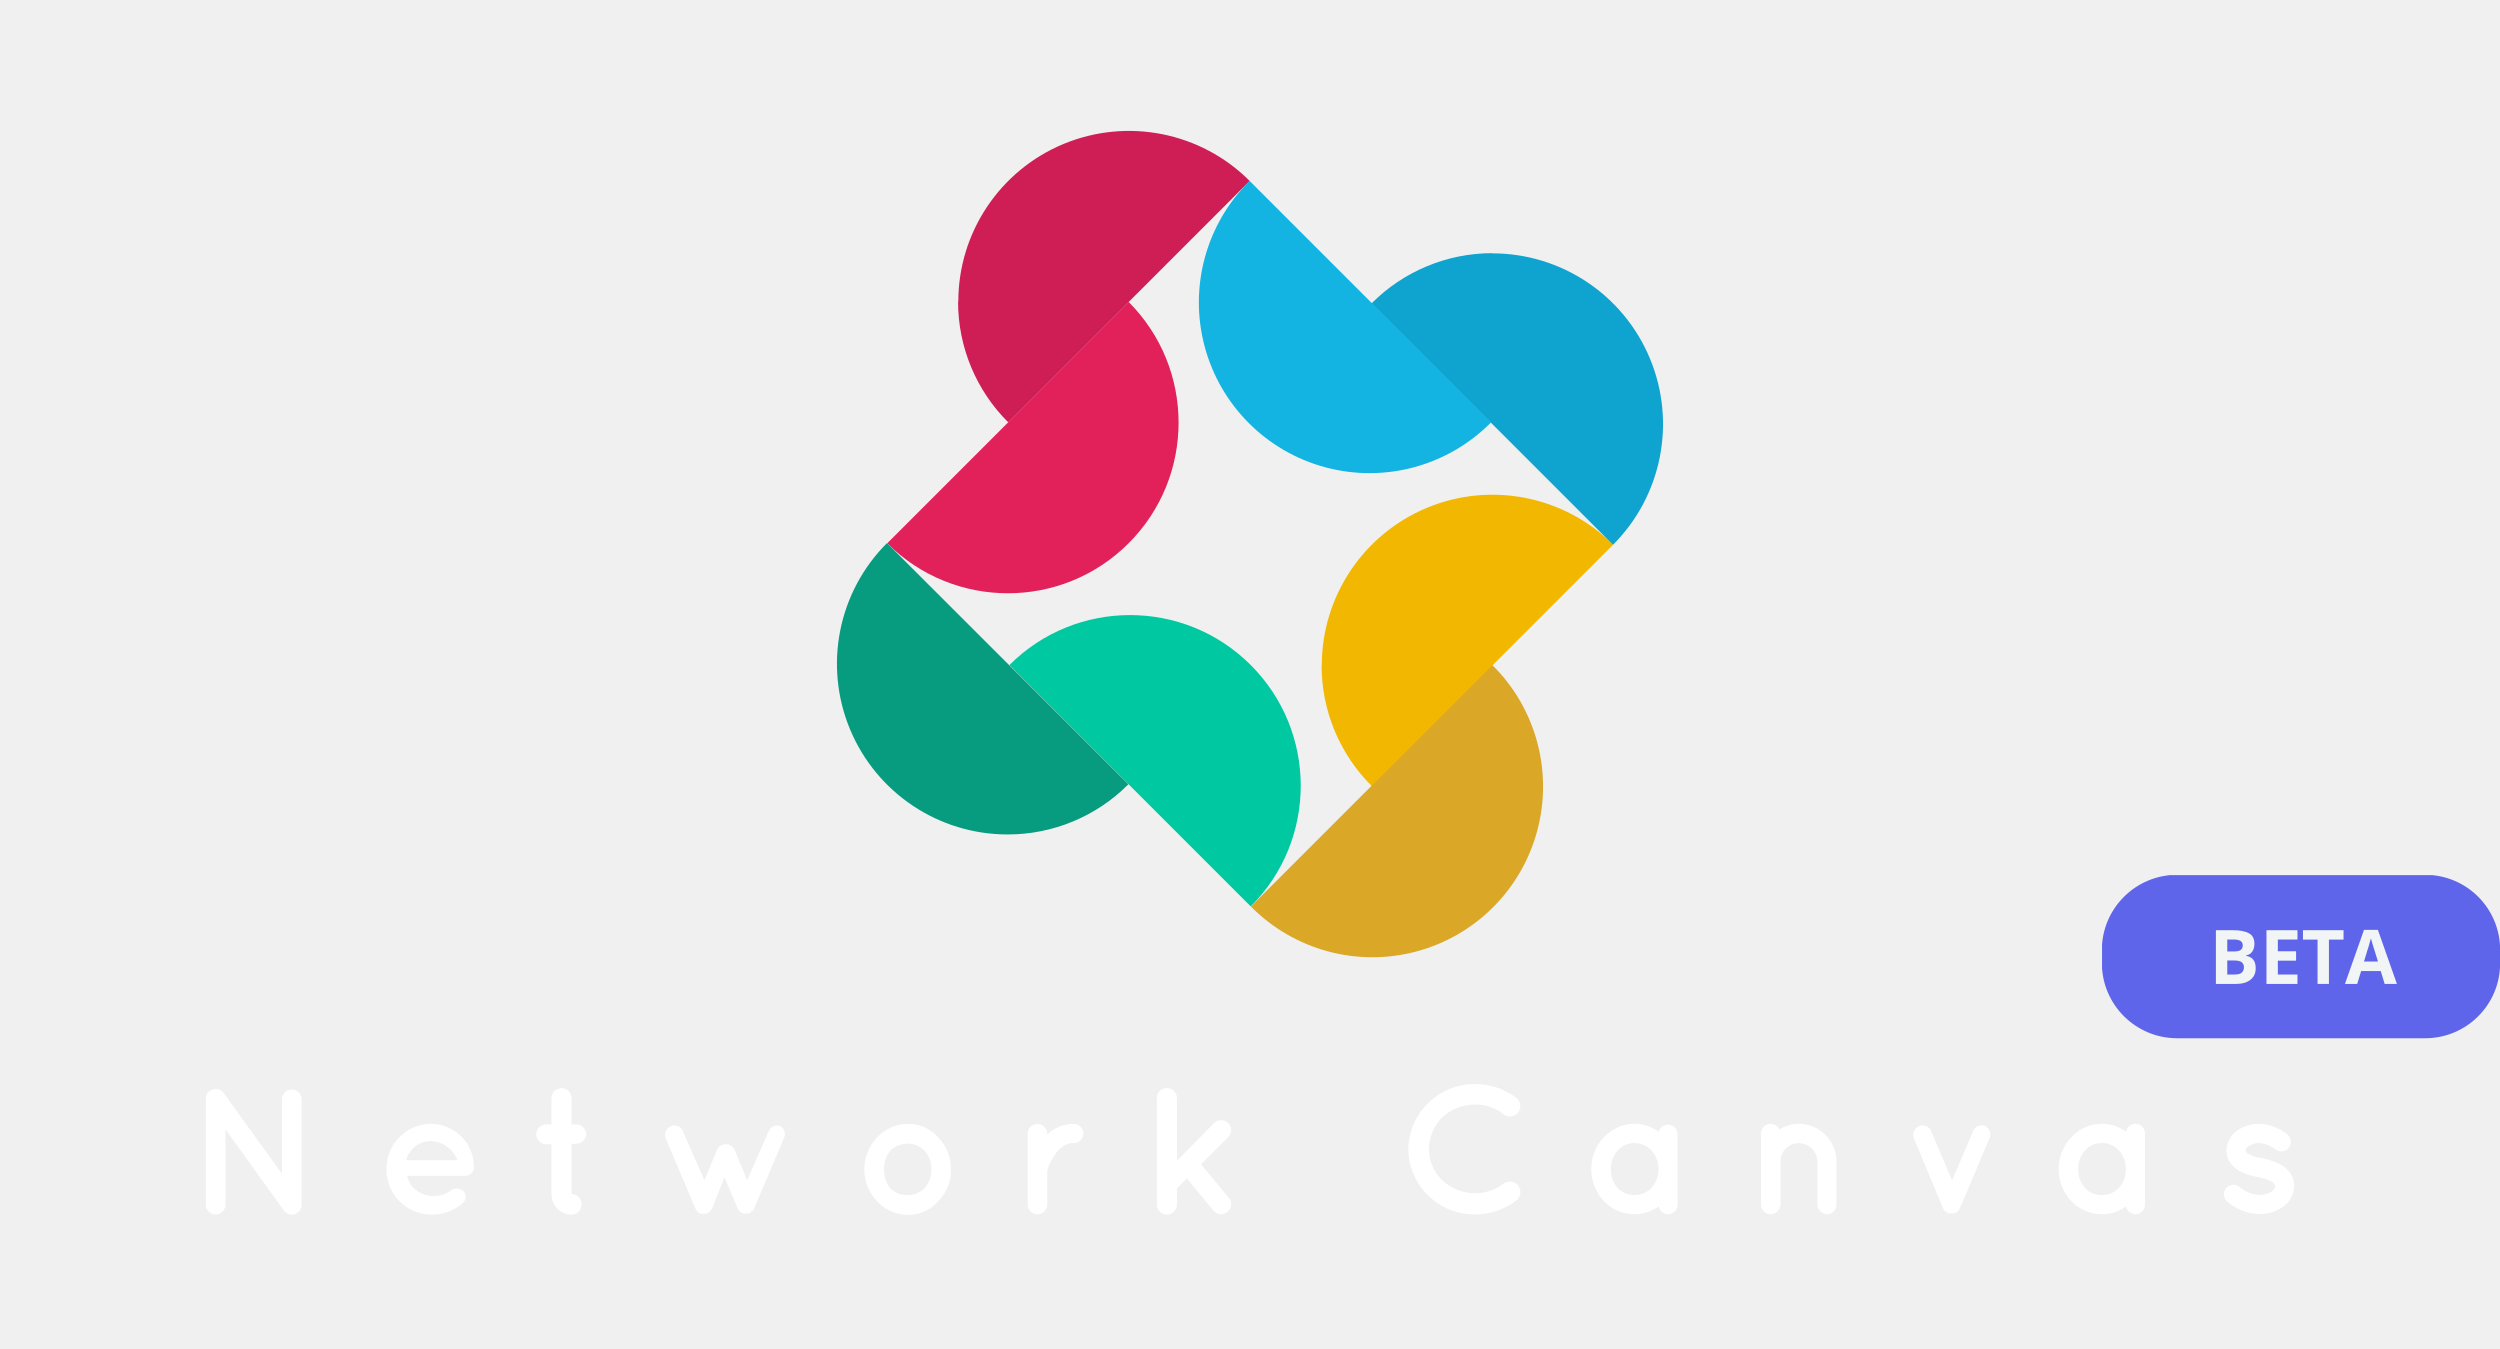
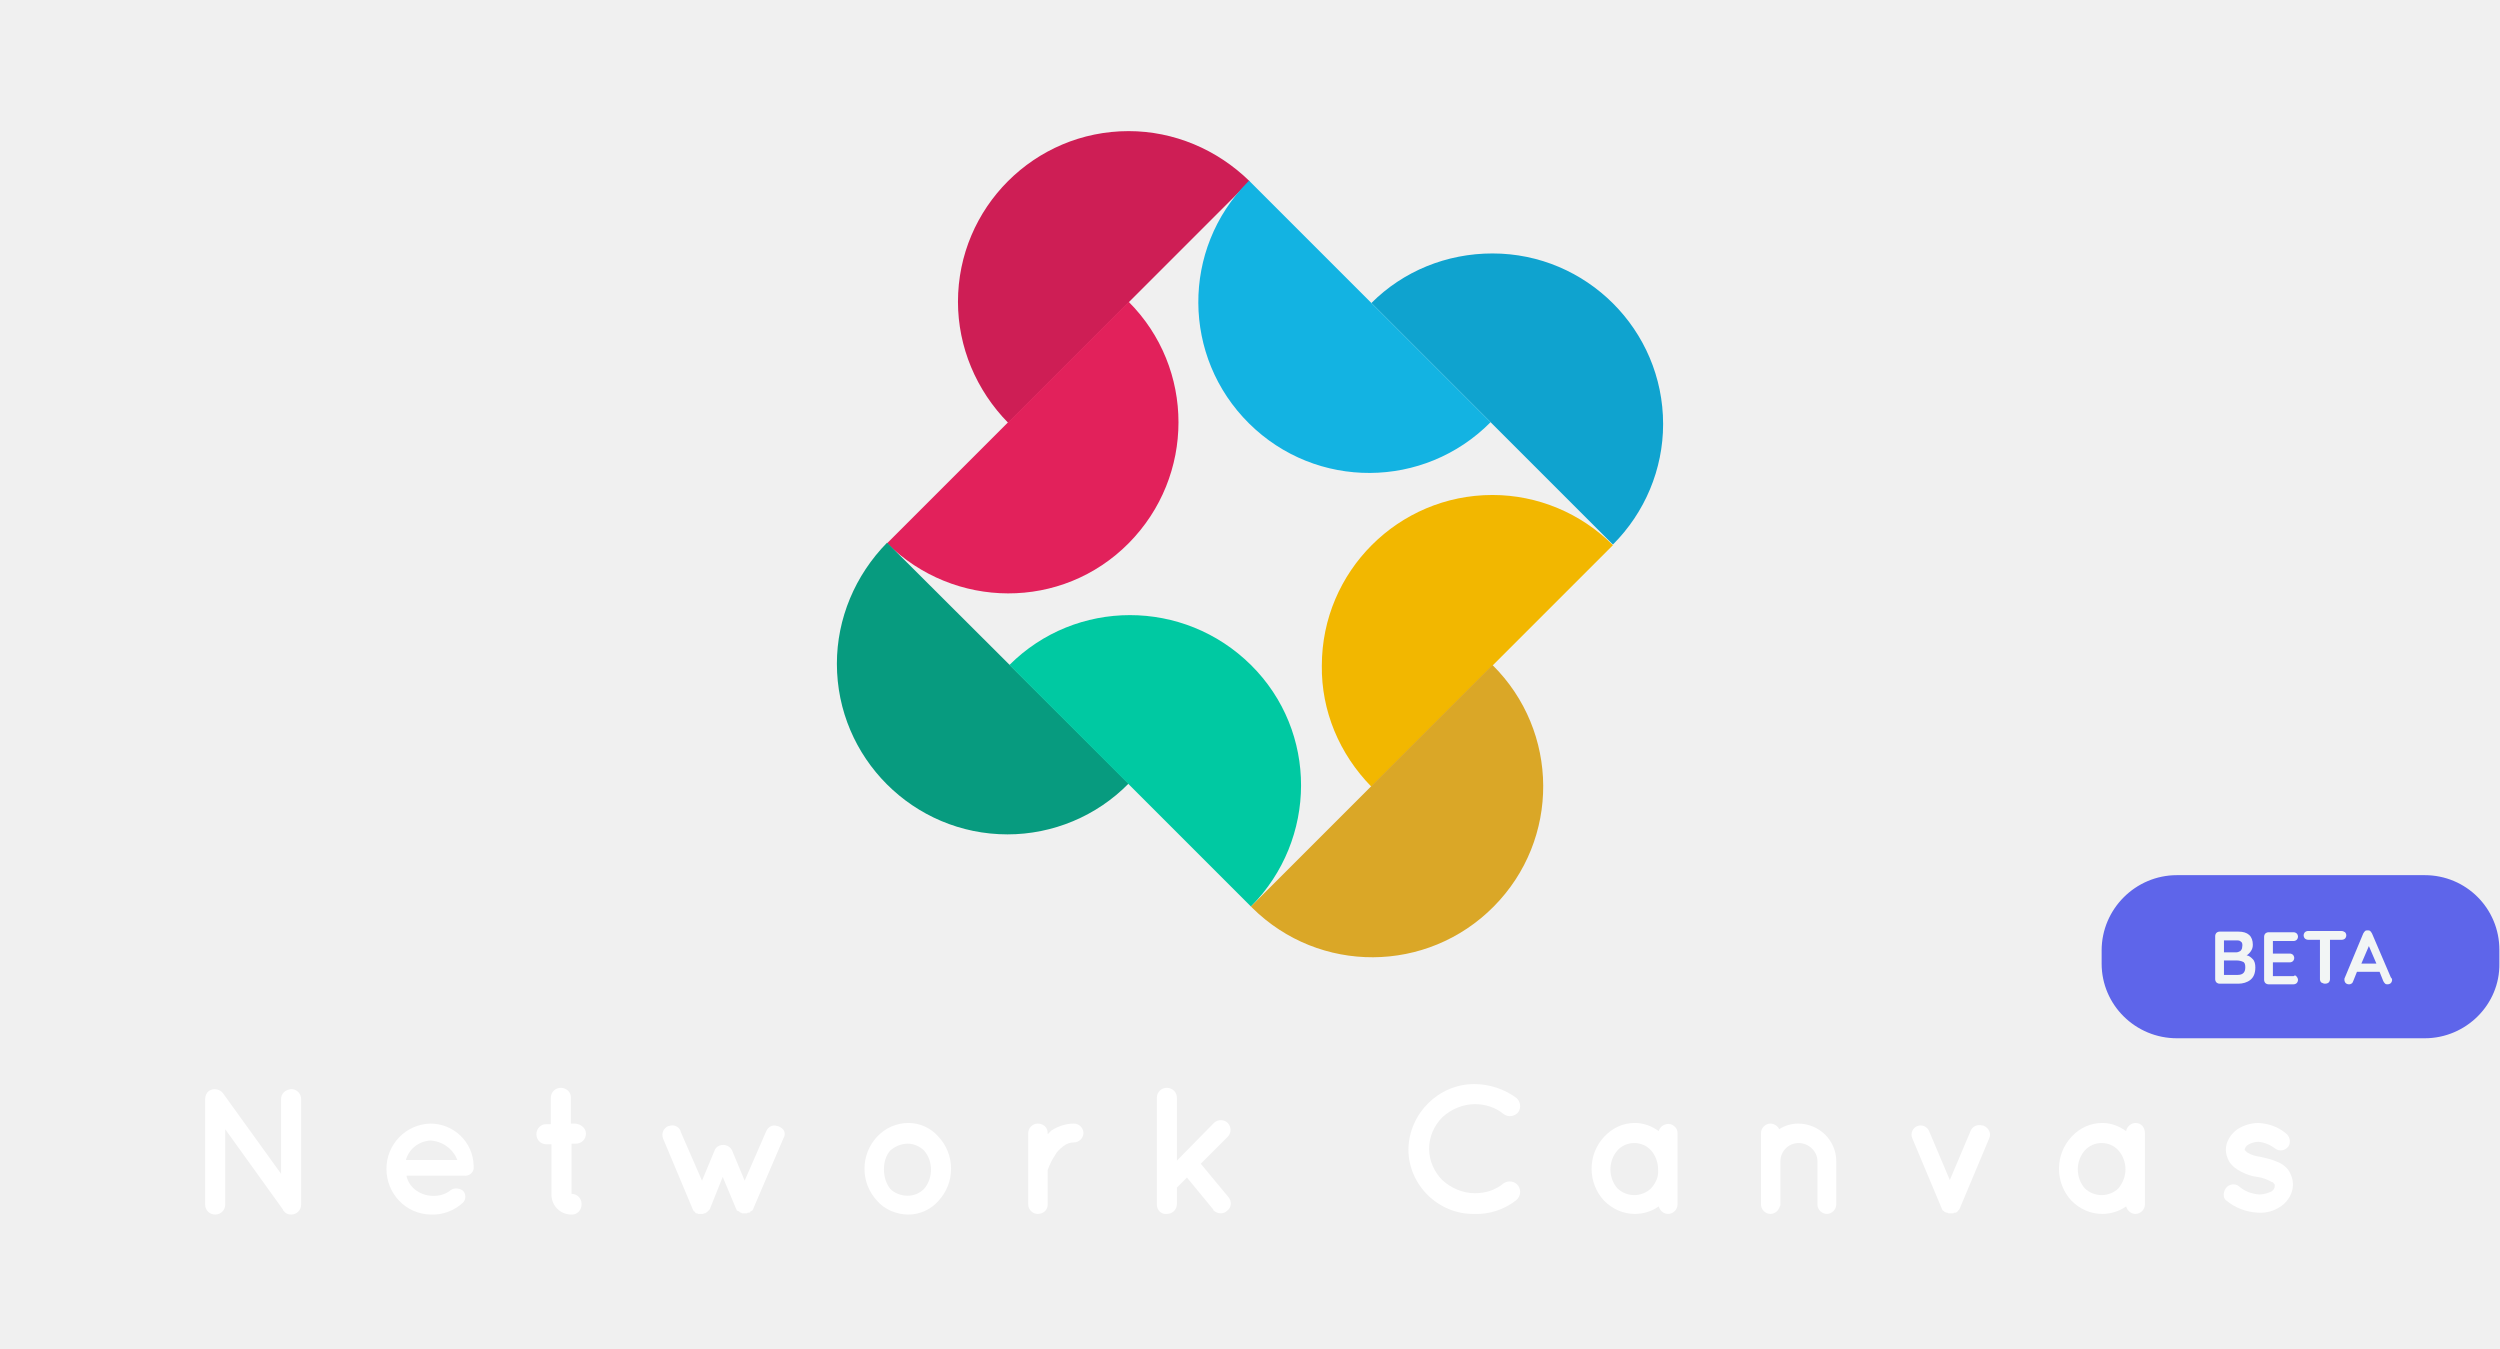
- <svg xmlns="http://www.w3.org/2000/svg" viewBox="0 0 398.46 215">
-   <defs>
-     <style>.cls-1{fill:none;}.cls-2{fill:#ce1e55;}.cls-3{fill:#e2215b;}.cls-4{fill:#079b7f;}.cls-5{fill:#00c9a2;}.cls-6{fill:#f2b700;}.cls-7{fill:#daa727;}.cls-8{fill:#0fa3cf;}.cls-9{fill:#13b3e2;}.cls-10{fill:#fff;}.cls-11{clip-path:url(#clip-path);}.cls-12{fill:#5e65ea;}.cls-13{font-size:12px;fill:#f2f5f5;font-family:Quicksand-Bold, Quicksand;font-weight:700;}.cls-14{letter-spacing:-0.05em;}</style>
-     <clipPath id="clip-path">
-       <rect class="cls-1" x="335.03" y="139.48" width="63.43" height="26" />
-     </clipPath>
-   </defs>
-   <g id="Layer_1" data-name="Layer 1">
-     <path class="cls-2" d="M152.74,48.08a27.2,27.2,0,0,1,46.44-19.24L160.7,67.32a27.13,27.13,0,0,1-8-19.24" />
-     <path class="cls-3" d="M179.88,48.12a27.2,27.2,0,1,1-38.47,38.47Z" />
-     <path class="cls-4" d="M160.61,133a27.2,27.2,0,0,1-19.24-46.44L179.85,125a27.1,27.1,0,0,1-19.24,8" />
-     <path class="cls-5" d="M160.88,106a27.2,27.2,0,1,1,38.47,38.47Z" />
-     <path class="cls-6" d="M210.67,106.05a27.21,27.21,0,0,1,46.44-19.24l-38.47,38.48a27.14,27.14,0,0,1-8-19.24" />
-     <path class="cls-7" d="M237.85,106a27.21,27.21,0,1,1-38.48,38.48Z" />
-     <path class="cls-8" d="M237.85,40.38a27.21,27.21,0,0,1,19.24,46.45L218.61,48.35a27.16,27.16,0,0,1,19.24-8" />
-     <path class="cls-9" d="M237.65,67.32a27.21,27.21,0,1,1-38.48-38.48Z" />
-     <path class="cls-10" d="M35.94,192a1.57,1.57,0,1,1-3.14,0V175.18a1.53,1.53,0,0,1,.64-1.33,1.59,1.59,0,0,1,2.19.34l9.31,12.89V175.2a1.57,1.57,0,0,1,1.56-1.55,1.59,1.59,0,0,1,1.58,1.55V192a1.6,1.6,0,0,1-1.58,1.59,1.56,1.56,0,0,1-1.19-.58,1,1,0,0,1-.14-.17L35.94,180Z" />
-     <path class="cls-10" d="M61.6,186.33a7.15,7.15,0,0,1,7-7.21,6.9,6.9,0,0,1,6.94,6.69V186a1.18,1.18,0,0,1,0,.26,1.4,1.4,0,0,1-1.5,1.15H64.89a3.74,3.74,0,0,0,1,1.9,4.48,4.48,0,0,0,2.77,1.3,4.66,4.66,0,0,0,3-.72,1.64,1.64,0,0,1,2.17-.09,1.33,1.33,0,0,1,0,1.88,7.34,7.34,0,0,1-5.16,1.9A7.16,7.16,0,0,1,61.6,186.33Zm3.14-1.41H72.9a4.71,4.71,0,0,0-4.26-3.06A4.06,4.06,0,0,0,64.74,184.92Z" />
-     <path class="cls-10" d="M93.43,180.71a1.63,1.63,0,0,1-1.61,1.59h-.73v8A1.59,1.59,0,0,1,92.68,192a1.56,1.56,0,0,1-1.59,1.59,3.21,3.21,0,0,1-3.19-3.2v-8h-.84a1.59,1.59,0,0,1-1.59-1.59,1.57,1.57,0,0,1,1.59-1.59h.84v-4.18a1.58,1.58,0,0,1,1.61-1.58,1.56,1.56,0,0,1,1.58,1.58v4.18h.73A1.61,1.61,0,0,1,93.43,180.71Z" />
-     <path class="cls-10" d="M124.94,181.43l-4.76,11.19a2.17,2.17,0,0,1-.11.23,0,0,0,0,1,0,0,1.77,1.77,0,0,1-.14.17.09.09,0,0,1-.06,0,.73.73,0,0,1-.18.14s0,0,0,.06a.82.82,0,0,1-.26.14,0,0,0,0,0,0,0,.78.78,0,0,0-.23.06h-.06a.86.86,0,0,1-.29,0,.77.77,0,0,1-.26,0h-.06a.36.36,0,0,0-.2-.06l0,0h0a.72.72,0,0,1-.26-.17v0a.46.46,0,0,1-.17-.14s-.06,0-.06,0a1.77,1.77,0,0,1-.14-.17,0,0,0,0,1,0,0,1.13,1.13,0,0,1-.11-.23l-2.11-5-2,5a1.77,1.77,0,0,1-.14.23v0l-.17.17a0,0,0,0,1,0,0c-.06.06-.12.11-.17.17a1.11,1.11,0,0,1-.26.17h-.06a0,0,0,0,0,0,0,.29.29,0,0,0-.17.06h-.06a1.06,1.06,0,0,1-.29,0,.89.89,0,0,1-.29,0h-.08a.43.43,0,0,0-.18-.06s0,0-.06,0a.47.47,0,0,1-.25-.17s0,0,0,0a1.26,1.26,0,0,0-.18-.14l0,0c0-.06-.09-.12-.12-.17s0,0,0,0-.08-.18-.14-.23l-4.73-11.19a1.49,1.49,0,0,1,.84-2,1.43,1.43,0,0,1,1.9.87l3.4,7.75,2-4.81a1.54,1.54,0,0,1,1.41-.93,1.47,1.47,0,0,1,1.41.93l2,4.81,3.4-7.75a1.44,1.44,0,0,1,1.93-.87A1.51,1.51,0,0,1,124.94,181.43Z" />
-     <path class="cls-10" d="M139.76,191.43a7.18,7.18,0,0,1-2-5.07,7.46,7.46,0,0,1,2-5.05,6.76,6.76,0,0,1,5-2.19,6.38,6.38,0,0,1,4.81,2.19,7.22,7.22,0,0,1,2,5.05,7,7,0,0,1-2,5.07,6.36,6.36,0,0,1-4.81,2.2A6.73,6.73,0,0,1,139.76,191.43Zm1.15-5.07a4.7,4.7,0,0,0,1,3.06,3.9,3.9,0,0,0,2.77,1.06,3.77,3.77,0,0,0,2.65-1.06,4.44,4.44,0,0,0,1.12-3.06,4.35,4.35,0,0,0-1.12-3,4.08,4.08,0,0,0-2.65-1.09,4.2,4.2,0,0,0-2.77,1.09A4.59,4.59,0,0,0,140.91,186.36Z" />
-     <path class="cls-10" d="M172.68,180.65a1.54,1.54,0,0,1-1.53,1.53,2.73,2.73,0,0,0-1.73.55,4.25,4.25,0,0,0-1.32,1.38,8.77,8.77,0,0,0-1.18,2.42V192a1.57,1.57,0,0,1-1.59,1.53A1.54,1.54,0,0,1,163.8,192V180.65a1.52,1.52,0,0,1,1.53-1.5,1.55,1.55,0,0,1,1.59,1.5v.2a3.57,3.57,0,0,1,.6-.57,6.27,6.27,0,0,1,3.63-1.13A1.5,1.5,0,0,1,172.68,180.65Z" />
-     <path class="cls-10" d="M184.39,192v-17a1.58,1.58,0,0,1,1.58-1.58,1.61,1.61,0,0,1,1.62,1.58v10L193.5,179a1.61,1.61,0,0,1,2.25,0,1.58,1.58,0,0,1,0,2.25l-4.33,4.32,4.44,5.34a1.59,1.59,0,0,1-.23,2.24,1.54,1.54,0,0,1-2.22-.2l-4.24-5.13-1.58,1.59V192a1.61,1.61,0,0,1-1.62,1.59A1.58,1.58,0,0,1,184.39,192Z" />
-     <path class="cls-10" d="M224.46,183.16A10.58,10.58,0,0,1,235,172.78,10.8,10.8,0,0,1,241.7,175a1.71,1.71,0,0,1,.29,2.31,1.69,1.69,0,0,1-2.31.31,7.16,7.16,0,0,0-4.64-1.58,7.68,7.68,0,0,0-5.19,2.07,7.11,7.11,0,0,0-2.1,5,7,7,0,0,0,2.1,5,7.68,7.68,0,0,0,5.19,2.07,7.28,7.28,0,0,0,4.64-1.58A1.75,1.75,0,0,1,242,189a1.71,1.71,0,0,1-.29,2.31,10.8,10.8,0,0,1-6.66,2.25A10.54,10.54,0,0,1,224.46,183.16Z" />
-     <path class="cls-10" d="M267.39,186.36V192a1.54,1.54,0,0,1-1.53,1.53,1.57,1.57,0,0,1-1.5-1.24,6.54,6.54,0,0,1-3.84,1.24,6.71,6.71,0,0,1-4.9-2.11,7.36,7.36,0,0,1-2-5.07,7.25,7.25,0,0,1,2-5.07,6.65,6.65,0,0,1,4.9-2.17,6.57,6.57,0,0,1,3.84,1.27,1.53,1.53,0,0,1,3,.29Zm-3.06,0a4.25,4.25,0,0,0-1.12-3,3.59,3.59,0,0,0-2.69-1.18,3.49,3.49,0,0,0-2.68,1.18,4.23,4.23,0,0,0-1.09,3,4.34,4.34,0,0,0,1.09,3,3.65,3.65,0,0,0,2.68,1.12,3.76,3.76,0,0,0,2.69-1.12A4.36,4.36,0,0,0,264.33,186.36Z" />
-     <path class="cls-10" d="M292.7,185.12V192a1.51,1.51,0,0,1-1.5,1.53,1.56,1.56,0,0,1-1.53-1.53v-6.89a3,3,0,0,0-3-2.91,2.88,2.88,0,0,0-2.88,2.91V192a.56.56,0,0,1-.06.29,1.58,1.58,0,0,1-1.53,1.24,1.52,1.52,0,0,1-1.52-1.53V180.65a1.52,1.52,0,0,1,1.52-1.53,1.57,1.57,0,0,1,1.42.9,5.72,5.72,0,0,1,3.05-.9A6,6,0,0,1,292.7,185.12Z" />
-     <path class="cls-10" d="M317.09,181.43l-4.73,11.19a1.11,1.11,0,0,1-.11.2,0,0,0,0,1,0,0c-.06.05-.12.14-.18.2a0,0,0,0,1,0,0,.91.91,0,0,1-.17.17,0,0,0,0,0,0,0,.48.48,0,0,1-.2.14h-.06v0a.56.56,0,0,0-.23.06h-.06a1,1,0,0,1-.28,0,.93.93,0,0,1-.26,0h-.06a.71.71,0,0,0-.23-.06v0h-.06a2.36,2.36,0,0,1-.26-.14,0,0,0,0,0,0,0,1.36,1.36,0,0,1-.17-.17s0,0-.06,0a.66.66,0,0,0-.14-.2s0,0,0,0-.09-.12-.12-.2l-4.67-11.19a1.49,1.49,0,1,1,2.77-1.12l3.32,7.84,3.34-7.84a1.45,1.45,0,0,1,1.93-.84A1.47,1.47,0,0,1,317.09,181.43Z" />
-     <path class="cls-10" d="M341.88,186.36V192a1.54,1.54,0,0,1-1.53,1.53,1.58,1.58,0,0,1-1.5-1.24,6.51,6.51,0,0,1-3.83,1.24,6.69,6.69,0,0,1-4.9-2.11,7.36,7.36,0,0,1-2-5.07,7.25,7.25,0,0,1,2-5.07,6.63,6.63,0,0,1,4.9-2.17,6.54,6.54,0,0,1,3.83,1.27,1.57,1.57,0,0,1,1.5-1.27,1.55,1.55,0,0,1,1.53,1.56Zm-3.05,0a4.25,4.25,0,0,0-1.13-3,3.55,3.55,0,0,0-2.68-1.18,3.46,3.46,0,0,0-2.68,1.18,4.23,4.23,0,0,0-1.1,3,4.34,4.34,0,0,0,1.1,3,3.62,3.62,0,0,0,2.68,1.12,3.72,3.72,0,0,0,2.68-1.12A4.36,4.36,0,0,0,338.83,186.36Z" />
-     <path class="cls-10" d="M354.77,189.42a1.51,1.51,0,0,1,2.16-.24,5.26,5.26,0,0,0,3.17,1.27,3.92,3.92,0,0,0,2-.54,1.21,1.21,0,0,0,.52-.87.44.44,0,0,0-.09-.29.87.87,0,0,0-.37-.34,6.66,6.66,0,0,0-2.31-.81h0a10.71,10.71,0,0,1-2.5-.75,4.76,4.76,0,0,1-2-1.67,3.49,3.49,0,0,1-.49-1.82,4.06,4.06,0,0,1,1.7-3.17,6.22,6.22,0,0,1,3.54-1.07,7.45,7.45,0,0,1,4.33,1.59,1.59,1.59,0,0,1,.46,2.13,1.52,1.52,0,0,1-2.13.41,4.93,4.93,0,0,0-2.66-1.07,2.94,2.94,0,0,0-1.73.52.89.89,0,0,0-.46.66.29.29,0,0,0,.06.23.76.76,0,0,0,.32.29,5.75,5.75,0,0,0,2.1.69l0,0h0a10.09,10.09,0,0,1,2.68.84,4.42,4.42,0,0,1,2.05,1.7,3.77,3.77,0,0,1,.55,1.9,4.17,4.17,0,0,1-1.82,3.35,6.58,6.58,0,0,1-3.75,1.15,8.38,8.38,0,0,1-5.13-2A1.54,1.54,0,0,1,354.77,189.42Z" />
-     <rect id="Frame" class="cls-1" width="398.46" height="215" />
+ <svg xmlns="http://www.w3.org/2000/svg" xmlns:xlink="http://www.w3.org/1999/xlink" version="1.1" id="Layer_1" x="0px" y="0px" viewBox="0 0 398.5 215" style="enable-background:new 0 0 398.5 215;" xml:space="preserve">
+   <style type="text/css">
+ 	.st0{fill:#CE1E55;}
+ 	.st1{fill:#E2215B;}
+ 	.st2{fill:#079B7F;}
+ 	.st3{fill:#00C9A2;}
+ 	.st4{fill:#F2B700;}
+ 	.st5{fill:#DAA727;}
+ 	.st6{fill:#0FA3CF;}
+ 	.st7{fill:#13B3E2;}
+ 	.st8{fill:#FFFFFF;}
+ 	.st9{fill:none;}
+ 	.st10{clip-path:url(#SVGID_2_);}
+ 	.st11{clip-path:url(#SVGID_4_);}
+ 	.st12{fill:#5E65EA;}
+ 	.st13{enable-background:new    ;}
+ 	.st14{fill:#F2F5F5;}
+ </style>
+   <g>
+     <path class="st0" d="M152.7,48.1c0-15,12.2-27.2,27.2-27.2c7.2,0,14.1,2.9,19.3,8l-38.5,38.5C155.6,62.2,152.7,55.3,152.7,48.1" />
+     <path class="st1" d="M179.9,48.1c10.6,10.6,10.6,27.8,0,38.5s-27.8,10.6-38.5,0L179.9,48.1z" />
+     <path class="st2" d="M160.6,133c-15,0-27.2-12.2-27.2-27.2c0-7.2,2.9-14.1,8-19.3l38.5,38.4C174.8,130.1,167.8,133,160.6,133" />
+     <path class="st3" d="M160.9,106c10.6-10.6,27.8-10.6,38.5,0s10.6,27.8,0,38.5L160.9,106z" />
+     <path class="st4" d="M210.7,106.1c0-15,12.2-27.2,27.2-27.2c7.2,0,14.1,2.9,19.2,8l-38.5,38.5C213.5,120.2,210.6,113.3,210.7,106.1   " />
+     <path class="st5" d="M237.9,106c10.7,10.6,10.8,27.8,0.2,38.5c-10.6,10.7-27.8,10.8-38.5,0.2c-0.1-0.1-0.2-0.2-0.2-0.2L237.9,106z" />
+     <path class="st6" d="M237.9,40.4c15,0,27.2,12.2,27.2,27.2c0,7.2-2.9,14.1-8,19.2l-38.5-38.5C223.7,43.2,230.6,40.4,237.9,40.4" />
+     <path class="st7" d="M237.6,67.3c-10.6,10.7-27.8,10.8-38.5,0.2c-10.7-10.6-10.8-27.8-0.2-38.5c0.1-0.1,0.2-0.2,0.2-0.2L237.6,67.3   z" />
+     <path class="st8" d="M35.9,192c0,0.9-0.7,1.6-1.6,1.6c-0.9,0-1.6-0.7-1.6-1.6c0,0,0,0,0,0v-16.8c0-0.5,0.2-1,0.6-1.3   c0.7-0.5,1.7-0.3,2.2,0.3l9.3,12.9v-11.9c0-0.9,0.7-1.5,1.6-1.6c0.9,0,1.6,0.7,1.6,1.6V192c0,0.9-0.7,1.6-1.6,1.6   c-0.5,0-0.9-0.2-1.2-0.6c-0.1-0.1-0.1-0.1-0.1-0.2L35.9,180V192z" />
+     <path class="st8" d="M61.6,186.3c0-3.9,3.1-7.1,7-7.2c3.7,0,6.8,2.9,6.9,6.7v0.2c0,0.1,0,0.2,0,0.3c-0.1,0.7-0.8,1.2-1.5,1.1h-9.2   c0.1,0.7,0.5,1.4,1,1.9c0.7,0.7,1.7,1.2,2.8,1.3c1.1,0.1,2.1-0.1,3-0.7c0.6-0.6,1.5-0.6,2.2-0.1c0.5,0.5,0.5,1.4,0,1.9   c-1.4,1.3-3.3,2-5.2,1.9C64.7,193.5,61.6,190.3,61.6,186.3C61.6,186.3,61.6,186.3,61.6,186.3z M64.7,184.9h8.2   c-0.7-1.8-2.4-3-4.3-3.1C66.8,181.9,65.2,183.1,64.7,184.9z" />
+     <path class="st8" d="M93.4,180.7c0,0.9-0.7,1.6-1.6,1.6h-0.7v8c0.9,0,1.6,0.7,1.6,1.6c0,0,0,0.1,0,0.1c0,0.9-0.7,1.6-1.5,1.6   c0,0,0,0-0.1,0c-1.8,0-3.2-1.4-3.2-3.2v-8h-0.8c-0.9,0-1.6-0.7-1.6-1.6c0-0.9,0.7-1.6,1.5-1.6c0,0,0,0,0,0h0.8V175   c0-0.9,0.7-1.6,1.6-1.6c0,0,0,0,0,0c0.9,0,1.6,0.7,1.6,1.5c0,0,0,0,0,0v4.2h0.7C92.7,179.2,93.4,179.9,93.4,180.7z" />
+     <path class="st8" d="M124.9,181.4l-4.8,11.2c0,0.1-0.1,0.2-0.1,0.2l0,0c0,0.1-0.1,0.1-0.1,0.2c0,0,0,0-0.1,0   c-0.1,0.1-0.1,0.1-0.2,0.1c0,0,0,0,0,0.1c-0.1,0.1-0.2,0.1-0.3,0.1l0,0c-0.1,0-0.2,0-0.2,0.1h-0.1c-0.1,0-0.2,0-0.3,0   c-0.1,0-0.2,0-0.3,0h-0.1c-0.1,0-0.1-0.1-0.2-0.1l0,0l0,0c-0.1,0-0.2-0.1-0.3-0.2l0,0c-0.1,0-0.1-0.1-0.2-0.1h-0.1   c-0.1-0.1-0.1-0.1-0.1-0.2l0,0c0-0.1-0.1-0.1-0.1-0.2l-2.1-5l-2,5c0,0.1-0.1,0.2-0.1,0.2l0,0l-0.2,0.2l0,0   c-0.1,0.1-0.1,0.1-0.2,0.2c-0.1,0.1-0.2,0.1-0.3,0.2h-0.1l0,0c-0.1,0-0.1,0-0.2,0.1h-0.1c-0.1,0-0.2,0-0.3,0c-0.1,0-0.2,0-0.3,0   h-0.1c-0.1,0-0.1-0.1-0.2-0.1c0,0,0,0-0.1,0c-0.1,0-0.2-0.1-0.2-0.2l0,0c-0.1-0.1-0.1-0.1-0.2-0.1l0,0c0-0.1-0.1-0.1-0.1-0.2   s0,0,0,0s-0.1-0.2-0.1-0.2l-4.7-11.2c-0.3-0.8,0-1.6,0.8-2c0,0,0.1,0,0.1,0c0.7-0.3,1.6,0,1.9,0.8c0,0,0,0.1,0,0.1l3.4,7.8l2-4.8   c0.2-0.6,0.8-0.9,1.4-0.9c0.6,0,1.2,0.4,1.4,0.9l2,4.8l3.4-7.8c0.3-0.8,1.1-1.2,1.8-0.9c0,0,0.1,0,0.1,0   C125.1,179.9,125.3,180.7,124.9,181.4z" />
+     <path class="st8" d="M139.8,191.4c-1.3-1.4-2-3.2-2-5.1c0-1.9,0.7-3.7,2-5.1c1.3-1.4,3.1-2.2,5-2.2c1.8,0,3.6,0.8,4.8,2.2   c1.3,1.4,2,3.2,2,5.1c0,1.9-0.7,3.7-2,5.1c-1.2,1.4-3,2.2-4.8,2.2C142.9,193.6,141,192.8,139.8,191.4z M140.9,186.4   c0,1.1,0.3,2.2,1,3.1c0.7,0.7,1.7,1.1,2.8,1.1c1,0,1.9-0.4,2.6-1.1c0.7-0.8,1.1-1.9,1.1-3.1c0-1.1-0.4-2.2-1.1-3   c-0.7-0.7-1.7-1.1-2.6-1.1c-1,0-2,0.4-2.8,1.1C141.2,184.2,140.9,185.3,140.9,186.4L140.9,186.4z" />
+     <path class="st8" d="M172.7,180.6c0,0.8-0.7,1.5-1.5,1.5c-0.6,0-1.2,0.2-1.7,0.6c-0.5,0.4-1,0.8-1.3,1.4c-0.5,0.7-0.9,1.6-1.2,2.4   v5.5c0,0.9-0.7,1.5-1.6,1.5c-0.8,0-1.5-0.7-1.5-1.5v-11.4c0-0.8,0.7-1.5,1.5-1.5c0.9,0,1.6,0.6,1.6,1.5v0.2   c0.2-0.2,0.4-0.4,0.6-0.6c1.1-0.7,2.3-1.1,3.6-1.1C172,179.1,172.7,179.8,172.7,180.6C172.7,180.6,172.7,180.6,172.7,180.6z" />
+     <path class="st8" d="M184.4,192v-17c0-0.9,0.7-1.6,1.6-1.6l0,0c0.9,0,1.6,0.7,1.6,1.6v10l5.9-6c0.6-0.6,1.6-0.6,2.2,0   c0.6,0.6,0.6,1.6,0,2.2c0,0,0,0,0,0l-4.3,4.3l4.4,5.3c0.6,0.7,0.5,1.7-0.2,2.2c0,0,0,0,0,0c-0.6,0.6-1.6,0.5-2.2-0.1c0,0,0,0,0-0.1   l-4.2-5.1l-1.6,1.6v2.6c0,0.9-0.7,1.6-1.6,1.6C185.1,193.6,184.4,192.9,184.4,192C184.4,192,184.4,192,184.4,192z" />
+     <path class="st8" d="M224.5,183.2c0.1-5.7,4.8-10.4,10.5-10.4c2.4,0,4.8,0.8,6.7,2.2c0.7,0.6,0.8,1.6,0.3,2.3   c-0.6,0.7-1.6,0.8-2.3,0.3c-1.3-1.1-3-1.6-4.6-1.6c-1.9,0-3.8,0.8-5.2,2.1c-1.3,1.3-2.1,3.1-2.1,5c0,1.9,0.8,3.7,2.1,5   c1.4,1.3,3.3,2.1,5.2,2.1c1.7,0,3.3-0.5,4.6-1.6c0.8-0.5,1.8-0.3,2.3,0.4c0.5,0.7,0.4,1.7-0.3,2.3c-1.9,1.5-4.3,2.3-6.7,2.2   C229.3,193.6,224.5,188.9,224.5,183.2z" />
+     <path class="st8" d="M267.4,186.4v5.6c0,0.8-0.7,1.5-1.5,1.5c-0.7,0-1.3-0.5-1.5-1.2c-1.1,0.8-2.5,1.2-3.8,1.2   c-1.9,0-3.6-0.8-4.9-2.1c-1.3-1.4-2-3.2-2-5.1c0-1.9,0.7-3.7,2-5.1c1.3-1.4,3-2.2,4.9-2.2c1.4,0,2.7,0.5,3.8,1.3   c0.2-0.8,1.1-1.3,1.9-1.1c0.6,0.2,1.1,0.7,1.1,1.4L267.4,186.4z M264.3,186.4c0-1.1-0.4-2.2-1.1-3c-0.7-0.8-1.7-1.2-2.7-1.2   c-1,0-2,0.4-2.7,1.2c-0.7,0.8-1.1,1.9-1.1,3c0,1.1,0.4,2.2,1.1,3c0.7,0.7,1.7,1.1,2.7,1.1c1,0,2-0.4,2.7-1.1   C264,188.5,264.4,187.5,264.3,186.4L264.3,186.4z" />
+     <path class="st8" d="M292.7,185.1v6.9c0,0.8-0.7,1.5-1.5,1.5c0,0,0,0,0,0c-0.8,0-1.5-0.7-1.5-1.5v-6.9c0-1.6-1.4-2.9-3-2.9   c-1.6,0-2.9,1.3-2.9,2.9c0,0,0,0,0,0v6.9c0,0.1,0,0.2-0.1,0.3c-0.2,0.7-0.8,1.2-1.5,1.2c-0.8,0-1.5-0.7-1.5-1.5c0,0,0,0,0,0v-11.4   c0-0.8,0.7-1.5,1.5-1.5c0,0,0,0,0,0c0.6,0,1.2,0.4,1.4,0.9c0.9-0.6,2-0.9,3-0.9C290,179.1,292.7,181.8,292.7,185.1   C292.7,185.1,292.7,185.1,292.7,185.1z" />
+     <path class="st8" d="M317.1,181.4l-4.7,11.2c0,0.1-0.1,0.1-0.1,0.2l0,0c-0.1,0.1-0.1,0.1-0.2,0.2l0,0c0,0.1-0.1,0.1-0.2,0.2l0,0   c-0.1,0.1-0.1,0.1-0.2,0.1h-0.1l0,0c-0.1,0-0.2,0-0.2,0.1h-0.1c-0.1,0-0.2,0-0.3,0c-0.1,0-0.2,0-0.3,0h-0.1c-0.1,0-0.2-0.1-0.2-0.1   l0,0h-0.1c-0.1,0-0.2-0.1-0.3-0.1l0,0c-0.1-0.1-0.1-0.1-0.2-0.2c0,0,0,0-0.1,0c0-0.1-0.1-0.1-0.1-0.2l0,0c0,0-0.1-0.1-0.1-0.2   l-4.7-11.2c-0.3-0.8,0.1-1.6,0.8-1.9c0.8-0.3,1.6,0.1,1.9,0.8l3.3,7.8l3.3-7.8c0.3-0.8,1.1-1.1,1.9-0.9c0,0,0,0,0.1,0   C317.1,179.8,317.4,180.7,317.1,181.4z" />
+     <path class="st8" d="M341.9,186.4v5.6c0,0.8-0.7,1.5-1.5,1.5c-0.7,0-1.3-0.5-1.5-1.2c-1.1,0.8-2.5,1.2-3.8,1.2   c-1.9,0-3.6-0.8-4.9-2.1c-1.3-1.4-2-3.2-2-5.1c0-1.9,0.7-3.7,2-5.1c1.3-1.4,3-2.2,4.9-2.2c1.4,0,2.7,0.5,3.8,1.3   c0.1-0.7,0.8-1.3,1.5-1.3c0.9,0,1.5,0.7,1.5,1.6V186.4z M338.8,186.4c0-1.1-0.4-2.2-1.1-3c-0.7-0.8-1.7-1.2-2.7-1.2   c-1,0-2,0.4-2.7,1.2c-0.7,0.8-1.1,1.9-1.1,3c0,1.1,0.4,2.2,1.1,3c0.7,0.7,1.7,1.1,2.7,1.1c1,0,2-0.4,2.7-1.1   C338.4,188.5,338.8,187.5,338.8,186.4L338.8,186.4z" />
+     <path class="st8" d="M354.8,189.4c0.5-0.7,1.5-0.8,2.1-0.3c0,0,0,0,0,0c0.9,0.8,2,1.2,3.2,1.3c0.7,0,1.4-0.2,2-0.5   c0.3-0.2,0.5-0.5,0.5-0.9c0-0.1,0-0.2-0.1-0.3c-0.1-0.1-0.2-0.3-0.4-0.3c-0.7-0.4-1.5-0.7-2.3-0.8l0,0c-0.9-0.1-1.7-0.4-2.5-0.8   c-0.8-0.4-1.5-0.9-2-1.7c-0.3-0.6-0.5-1.2-0.5-1.8c0-1.3,0.7-2.4,1.7-3.2c1-0.7,2.3-1.1,3.5-1.1c1.6,0.1,3.1,0.6,4.3,1.6   c0.7,0.5,0.9,1.4,0.5,2.1c-0.5,0.7-1.4,0.9-2.1,0.4c0,0,0,0,0,0c-0.8-0.6-1.7-1-2.7-1.1c-0.6,0-1.2,0.2-1.7,0.5   c-0.2,0.1-0.4,0.4-0.5,0.7c0,0.1,0,0.2,0.1,0.2c0.1,0.1,0.2,0.2,0.3,0.3c0.6,0.4,1.4,0.6,2.1,0.7l0,0l0,0c0.9,0.2,1.8,0.4,2.7,0.8   c0.8,0.3,1.6,0.9,2,1.7c0.3,0.6,0.5,1.2,0.5,1.9c0,1.3-0.7,2.6-1.8,3.4c-1.1,0.8-2.4,1.2-3.8,1.1c-1.9-0.1-3.7-0.8-5.1-2   C354.4,191,354.3,190.1,354.8,189.4z" />
+     <rect id="Frame" class="st9" width="398.5" height="215" />
  </g>
  <g id="Beta">
    <g id="BetaTab">
-       <g class="cls-11">
-         <g class="cls-11">
-           <path class="cls-12" d="M386.52,165.48H347a12,12,0,0,1-12-11.95v-2.1a12,12,0,0,1,12-12h39.54a11.94,11.94,0,0,1,11.94,12v2.1a11.94,11.94,0,0,1-11.94,11.95" />
+       <g>
+         <defs>
+           <rect id="SVGID_1_" x="335" y="139.5" width="63.4" height="26" />
+         </defs>
+         <clipPath id="SVGID_2_">
+           <use xlink:href="#SVGID_1_" style="overflow:visible;" />
+         </clipPath>
+         <g class="st10">
+           <g>
+             <defs>
+               <rect id="SVGID_3_" x="335" y="139.5" width="63.4" height="26" />
+             </defs>
+             <clipPath id="SVGID_4_">
+               <use xlink:href="#SVGID_3_" style="overflow:visible;" />
+             </clipPath>
+             <g class="st11">
+               <path class="st12" d="M386.5,165.5H347c-6.6,0-12-5.3-12-11.9v-2.1c0-6.6,5.4-12,12-12h39.5c6.6,0,11.9,5.3,11.9,11.9        c0,0,0,0,0,0.1v2.1C398.5,160.1,393.1,165.5,386.5,165.5C386.5,165.5,386.5,165.5,386.5,165.5" />
+             </g>
+           </g>
+           <g class="st13">
+             <path class="st14" d="M359.1,152.9c0.3,0.3,0.4,0.8,0.4,1.3c0,1-0.3,1.6-0.8,2c-0.5,0.4-1.2,0.6-1.9,0.6h-3       c-0.2,0-0.4-0.1-0.5-0.2c-0.1-0.1-0.2-0.3-0.2-0.5v-6.9c0-0.2,0.1-0.4,0.2-0.5c0.1-0.1,0.3-0.2,0.5-0.2h3       c1.5,0,2.3,0.7,2.3,2.1c0,0.4-0.1,0.7-0.3,1c-0.2,0.3-0.4,0.5-0.7,0.7C358.5,152.3,358.8,152.6,359.1,152.9z M357.2,150.1       c-0.2-0.2-0.4-0.2-0.7-0.2h-2v1.9h2c0.2,0,0.4-0.1,0.6-0.2c0.2-0.2,0.3-0.4,0.3-0.6C357.5,150.5,357.4,150.2,357.2,150.1z        M357.6,155.1c0.2-0.2,0.3-0.5,0.3-0.9c0-0.5-0.1-0.8-0.4-0.9c-0.2-0.1-0.6-0.2-0.9-0.2h-2.1v2.3h2.2       C357.1,155.4,357.4,155.3,357.6,155.1z" />
+             <path class="st14" d="M366.1,155.7c0.1,0.1,0.2,0.3,0.2,0.5c0,0.2-0.1,0.4-0.2,0.5c-0.1,0.1-0.3,0.2-0.5,0.2h-4       c-0.2,0-0.4-0.1-0.5-0.2c-0.1-0.1-0.2-0.3-0.2-0.5v-6.9c0-0.2,0.1-0.4,0.2-0.5c0.1-0.1,0.3-0.2,0.5-0.2h4       c0.2,0,0.4,0.1,0.5,0.2s0.2,0.3,0.2,0.5c0,0.2-0.1,0.4-0.2,0.5s-0.3,0.2-0.5,0.2h-3.3v2h2.7c0.2,0,0.4,0.1,0.5,0.2       s0.2,0.3,0.2,0.5c0,0.2-0.1,0.4-0.2,0.5s-0.3,0.2-0.5,0.2h-2.7v2.2h3.3C365.8,155.4,366,155.5,366.1,155.7z" />
+           </g>
+           <g class="st13">
+             <path class="st14" d="M373.8,148.6c0.1,0.1,0.2,0.3,0.2,0.5s-0.1,0.4-0.2,0.5c-0.1,0.1-0.3,0.2-0.5,0.2h-1.9v6.3       c0,0.2-0.1,0.4-0.2,0.5s-0.3,0.2-0.6,0.2c-0.2,0-0.4-0.1-0.6-0.2c-0.1-0.1-0.2-0.3-0.2-0.5v-6.3h-1.9c-0.2,0-0.4-0.1-0.5-0.2       s-0.2-0.3-0.2-0.5c0-0.2,0.1-0.4,0.2-0.5c0.1-0.1,0.3-0.2,0.5-0.2h5.3C373.5,148.4,373.6,148.5,373.8,148.6z" />
+           </g>
+           <g class="st13">
+             <path class="st14" d="M381.3,156.2c0,0.2-0.1,0.4-0.2,0.5c-0.1,0.1-0.3,0.2-0.5,0.2c-0.1,0-0.3,0-0.4-0.1       c-0.1-0.1-0.2-0.2-0.3-0.4l-0.6-1.5h-3.6l-0.6,1.5c-0.1,0.2-0.1,0.3-0.3,0.4s-0.2,0.1-0.4,0.1c-0.2,0-0.4-0.1-0.5-0.2       c-0.1-0.1-0.2-0.3-0.2-0.5c0-0.1,0-0.1,0-0.2l3-7.2c0.1-0.2,0.2-0.3,0.3-0.4c0.1-0.1,0.3-0.1,0.4-0.1c0.1,0,0.3,0,0.4,0.1       c0.1,0.1,0.2,0.2,0.3,0.4l3,7C381.3,156,381.3,156.1,381.3,156.2z M376.4,153.6h2.4l-1.2-2.8L376.4,153.6z" />
+           </g>
        </g>
-         <text class="cls-13" transform="translate(352.1 156.82)">BE<tspan class="cls-14" x="14.72" y="0">T</tspan>
-           <tspan x="21.65" y="0">A</tspan>
-         </text>
      </g>
    </g>
  </g>
</svg>
